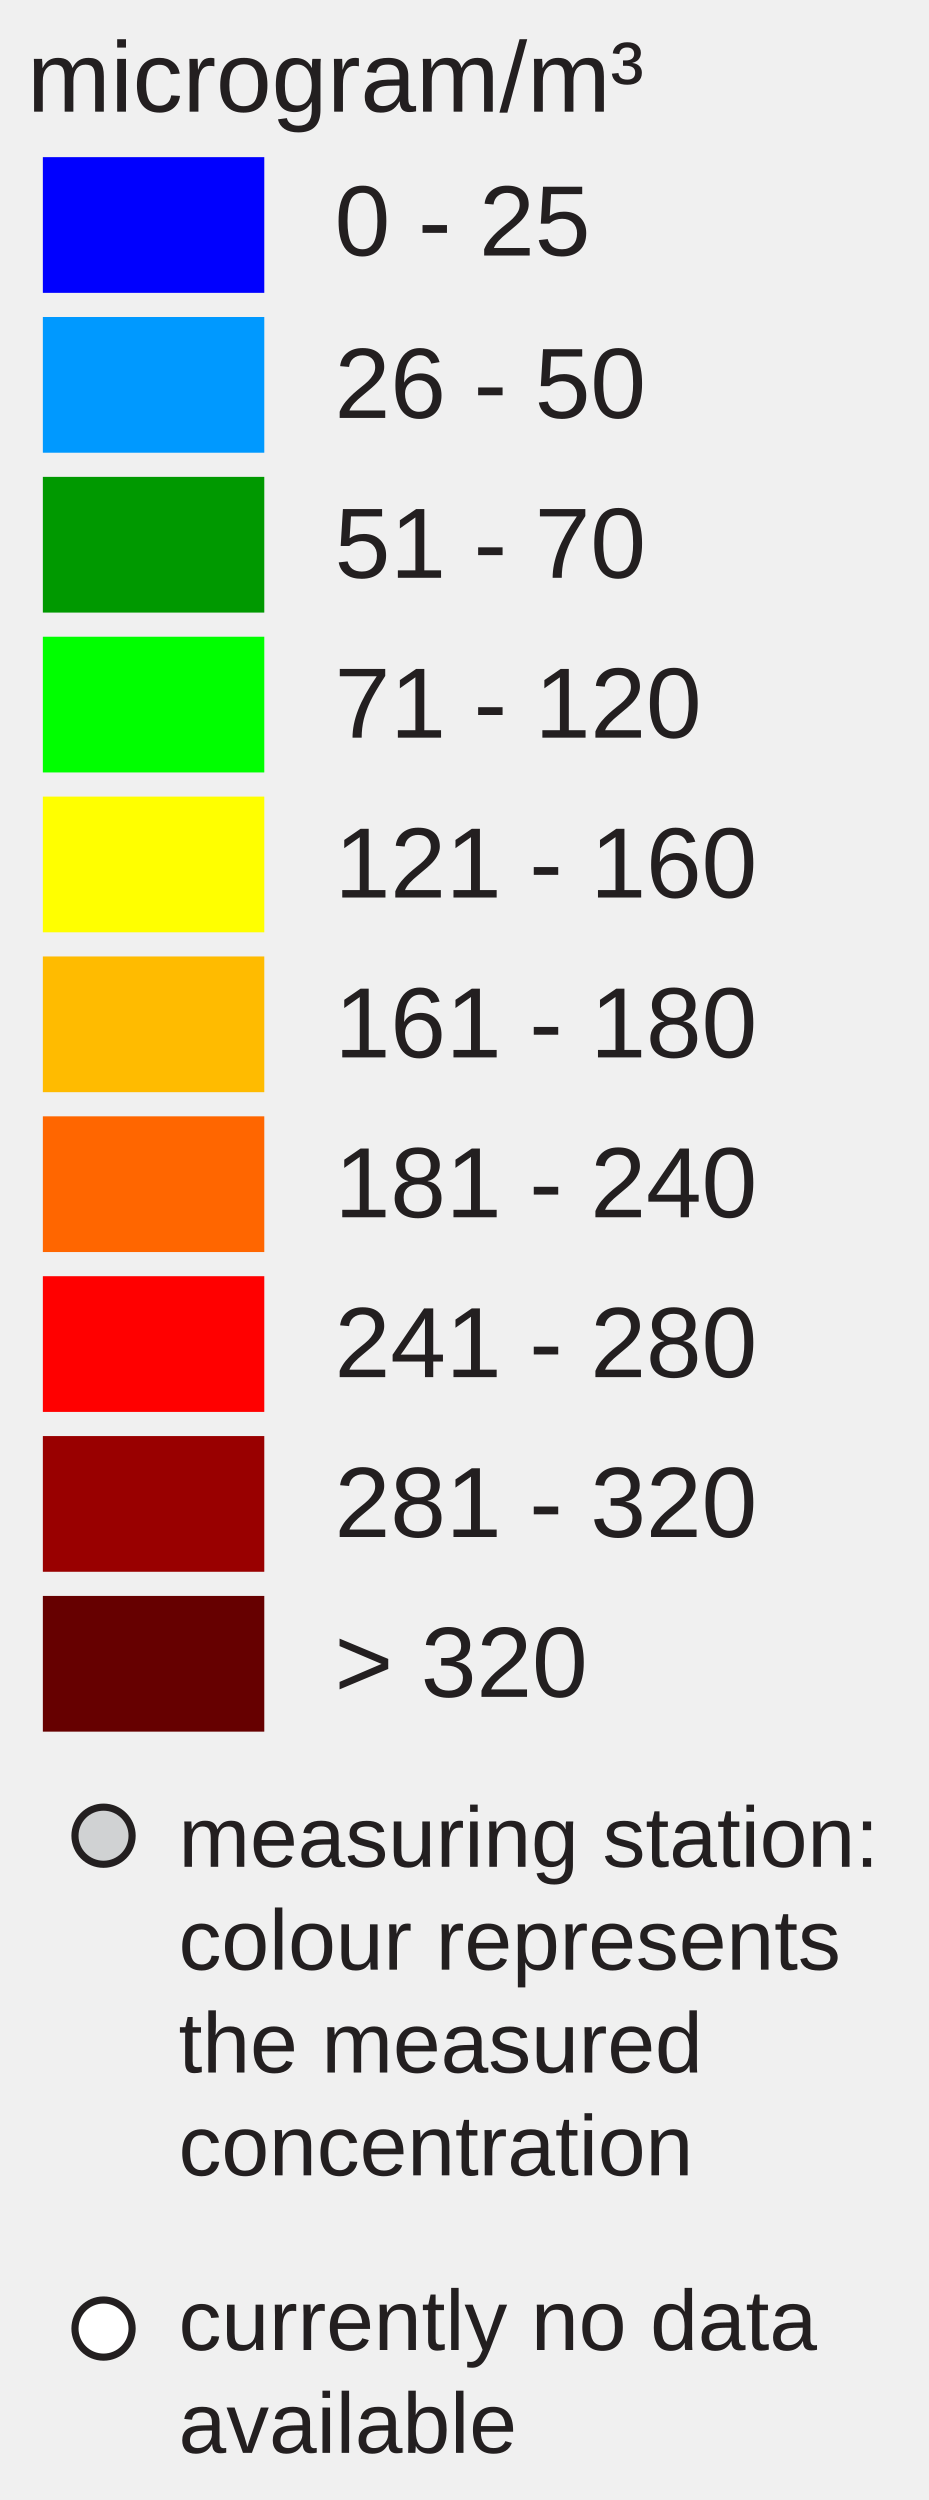
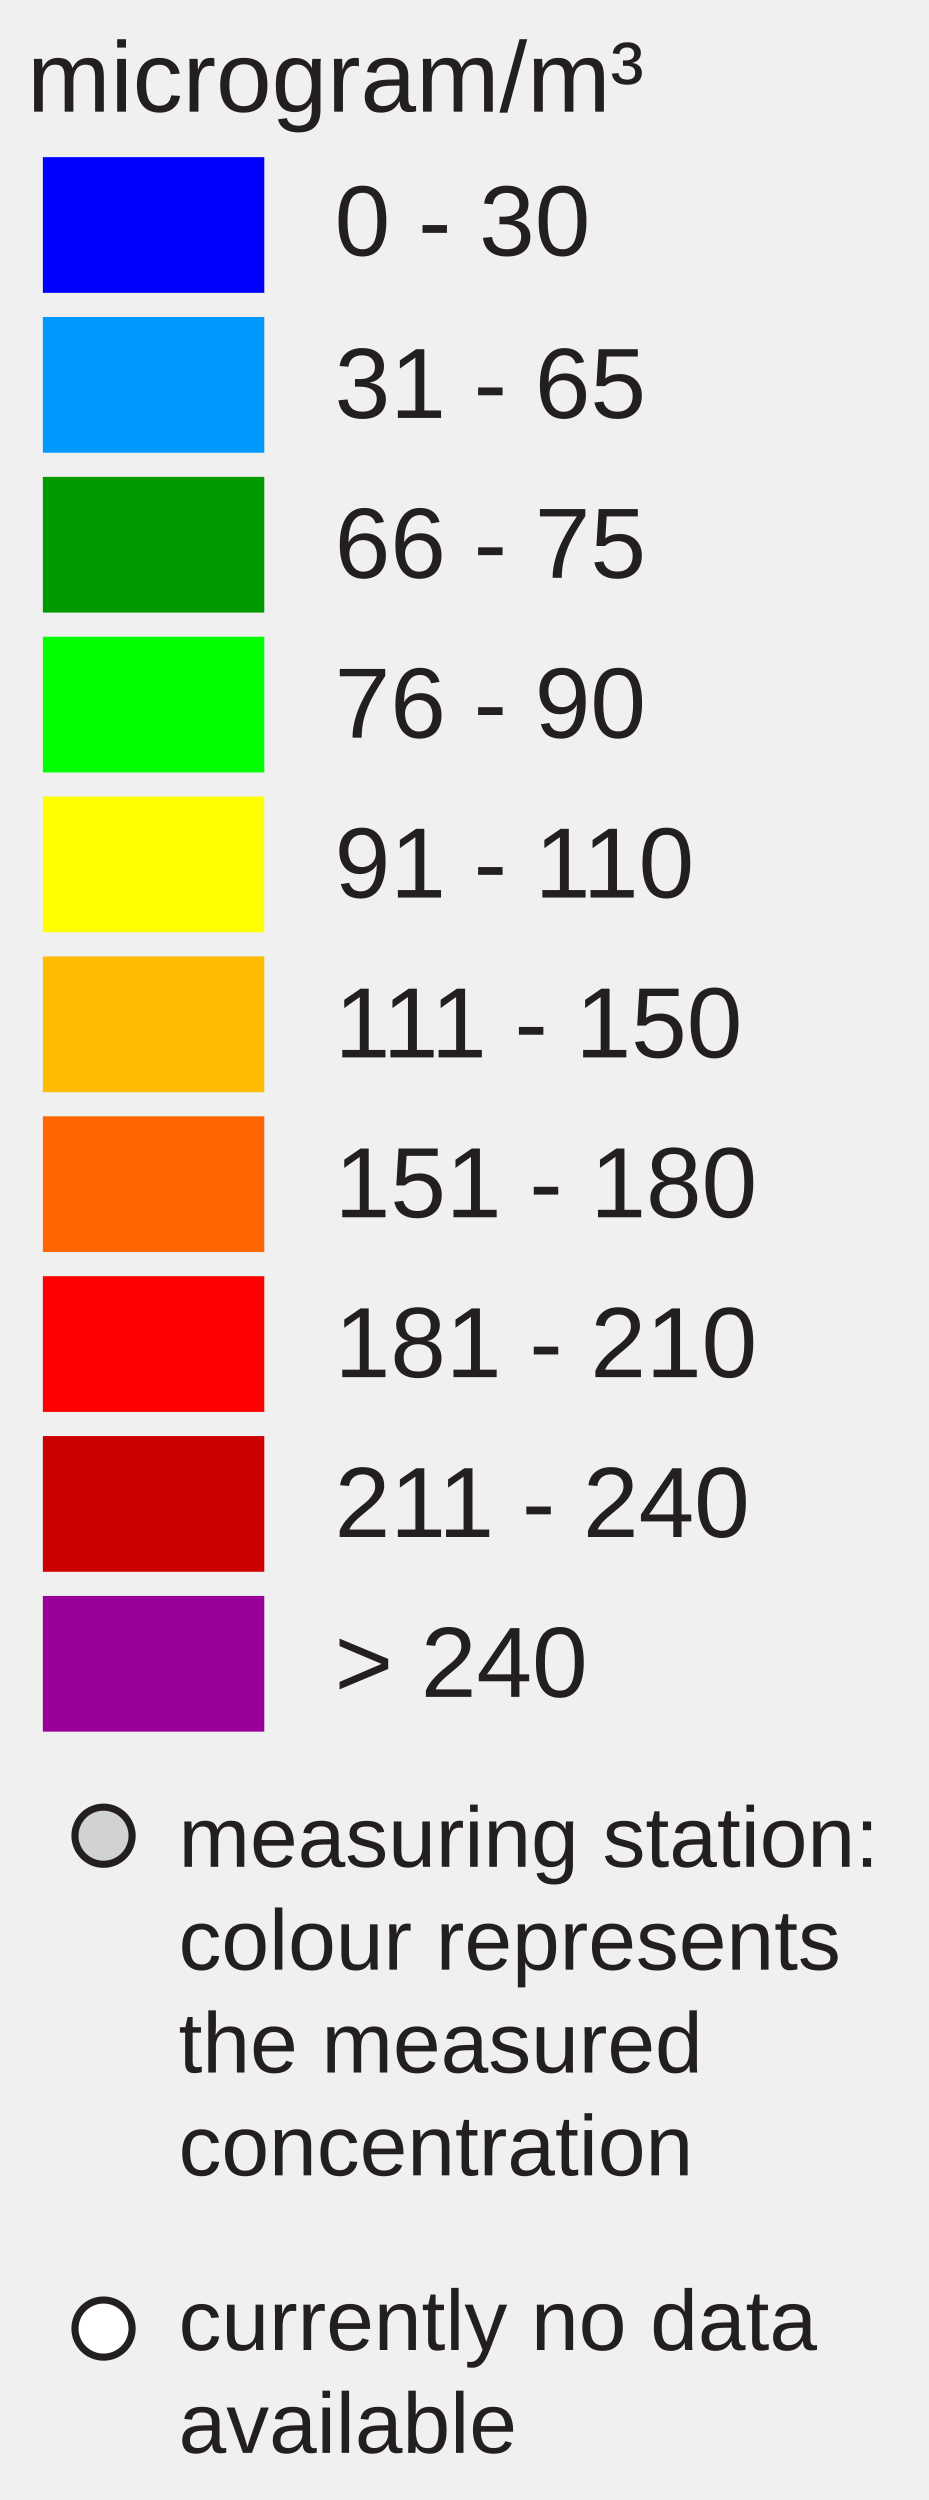
<svg xmlns="http://www.w3.org/2000/svg" version="1.1" id="Layer_1" x="0px" y="0px" width="130px" height="350px" viewBox="0 0 130 350" enable-background="new 0 0 130 350" xml:space="preserve">
  <rect x="6" y="22" fill="#0000FF" width="31" height="19" />
  <rect x="6" y="44.381" fill="#0099FF" width="31" height="19" />
  <rect x="6" y="66.762" fill="#009900" width="31" height="19" />
  <rect x="6" y="89.143" fill="#00FF00" width="31" height="19" />
  <rect x="6" y="111.524" fill="#FFFF00" width="31" height="19" />
  <rect x="6" y="133.905" fill="#FFBB00" width="31" height="19" />
  <rect x="6" y="156.286" fill="#FF6600" width="31" height="19" />
  <rect x="6" y="178.668" fill="#FF0000" width="31" height="19" />
-   <rect x="6" y="201.049" fill="#990000" width="31" height="19" />
-   <rect x="6" y="223.43" fill="#660000" width="31" height="19" />
-   <text transform="matrix(1 0 0 1 46.853 35.7705)" fill="#231F20" font-family="Arial" font-size="14">0 - 25</text>
-   <text transform="matrix(1 0 0 1 46.853 58.5112)" fill="#231F20" font-family="Arial" font-size="14">26 - 50</text>
-   <text transform="matrix(1 0 0 1 46.853 80.8926)" fill="#231F20" font-family="Arial" font-size="14">51 - 70</text>
-   <text transform="matrix(1 0 0 1 46.853 103.2734)" fill="#231F20" font-family="Arial" font-size="14">71 - 120</text>
-   <text transform="matrix(1 0 0 1 46.853 125.6548)" fill="#231F20" font-family="Arial" font-size="14">121 - 160</text>
-   <text transform="matrix(1 0 0 1 46.853 148.0352)" fill="#231F20" font-family="Arial" font-size="14">161 - 180</text>
-   <text transform="matrix(1 0 0 1 46.853 170.417)" fill="#231F20" font-family="Arial" font-size="14">181 - 240</text>
-   <text transform="matrix(1 0 0 1 46.853 192.7988)" fill="#231F20" font-family="Arial" font-size="14">241 - 280</text>
-   <text transform="matrix(1 0 0 1 46.853 215.1797)" fill="#231F20" font-family="Arial" font-size="14">281 - 320</text>
-   <text transform="matrix(1 0 0 1 46.853 237.5605)" fill="#231F20" font-family="Arial" font-size="14">&gt; 320</text>
+   <rect x="6" y="201.049" fill="#CC0000" width="31" height="19" />
+   <rect x="6" y="223.43" fill="#990099" width="31" height="19" />
+   <text transform="matrix(1 0 0 1 46.853 35.7705)" fill="#231F20" font-family="Arial" font-size="14">0 - 30</text>
+   <text transform="matrix(1 0 0 1 46.853 58.5112)" fill="#231F20" font-family="Arial" font-size="14">31 - 65</text>
+   <text transform="matrix(1 0 0 1 46.853 80.8926)" fill="#231F20" font-family="Arial" font-size="14">66 - 75</text>
+   <text transform="matrix(1 0 0 1 46.853 103.2734)" fill="#231F20" font-family="Arial" font-size="14">76 - 90</text>
+   <text transform="matrix(1 0 0 1 46.853 125.6548)" fill="#231F20" font-family="Arial" font-size="14">91 - 110</text>
+   <text transform="matrix(1 0 0 1 46.853 148.0352)" fill="#231F20" font-family="Arial" font-size="14">111 - 150</text>
+   <text transform="matrix(1 0 0 1 46.853 170.417)" fill="#231F20" font-family="Arial" font-size="14">151 - 180</text>
+   <text transform="matrix(1 0 0 1 46.853 192.7988)" fill="#231F20" font-family="Arial" font-size="14">181 - 210</text>
+   <text transform="matrix(1 0 0 1 46.853 215.1797)" fill="#231F20" font-family="Arial" font-size="14">211 - 240</text>
+   <text transform="matrix(1 0 0 1 46.853 237.5605)" fill="#231F20" font-family="Arial" font-size="14">&gt; 240</text>
  <text font-size="14" font-family="Arial" transform="translate(3.8027 15.631)" fill="#231F20">microgram/m³</text>
  <circle fill="#D0D2D3" stroke="#231F20" stroke-miterlimit="10" cx="14.495" cy="257" r="4" />
  <circle fill="#FFFFFF" stroke="#231F20" stroke-miterlimit="10" cx="14.495" cy="326" r="4" />
  <text font-size="12" font-family="Arial" transform="translate(25 261.35)" fill="#231F20">measuring station:</text>
  <text font-size="12" font-family="Arial" transform="translate(25 275.75)" fill="#231F20">colour represents</text>
  <text font-size="12" font-family="Arial" transform="translate(25 290.15)" fill="#231F20">the measured</text>
  <text font-size="12" font-family="Arial" transform="translate(25 304.55)" fill="#231F20">concentration</text>
  <text font-size="12" font-family="Arial" transform="translate(25 329)" fill="#231F20">currently no data</text>
  <text font-size="12" font-family="Arial" transform="translate(25 343.4)" fill="#231F20">available</text>
</svg>
